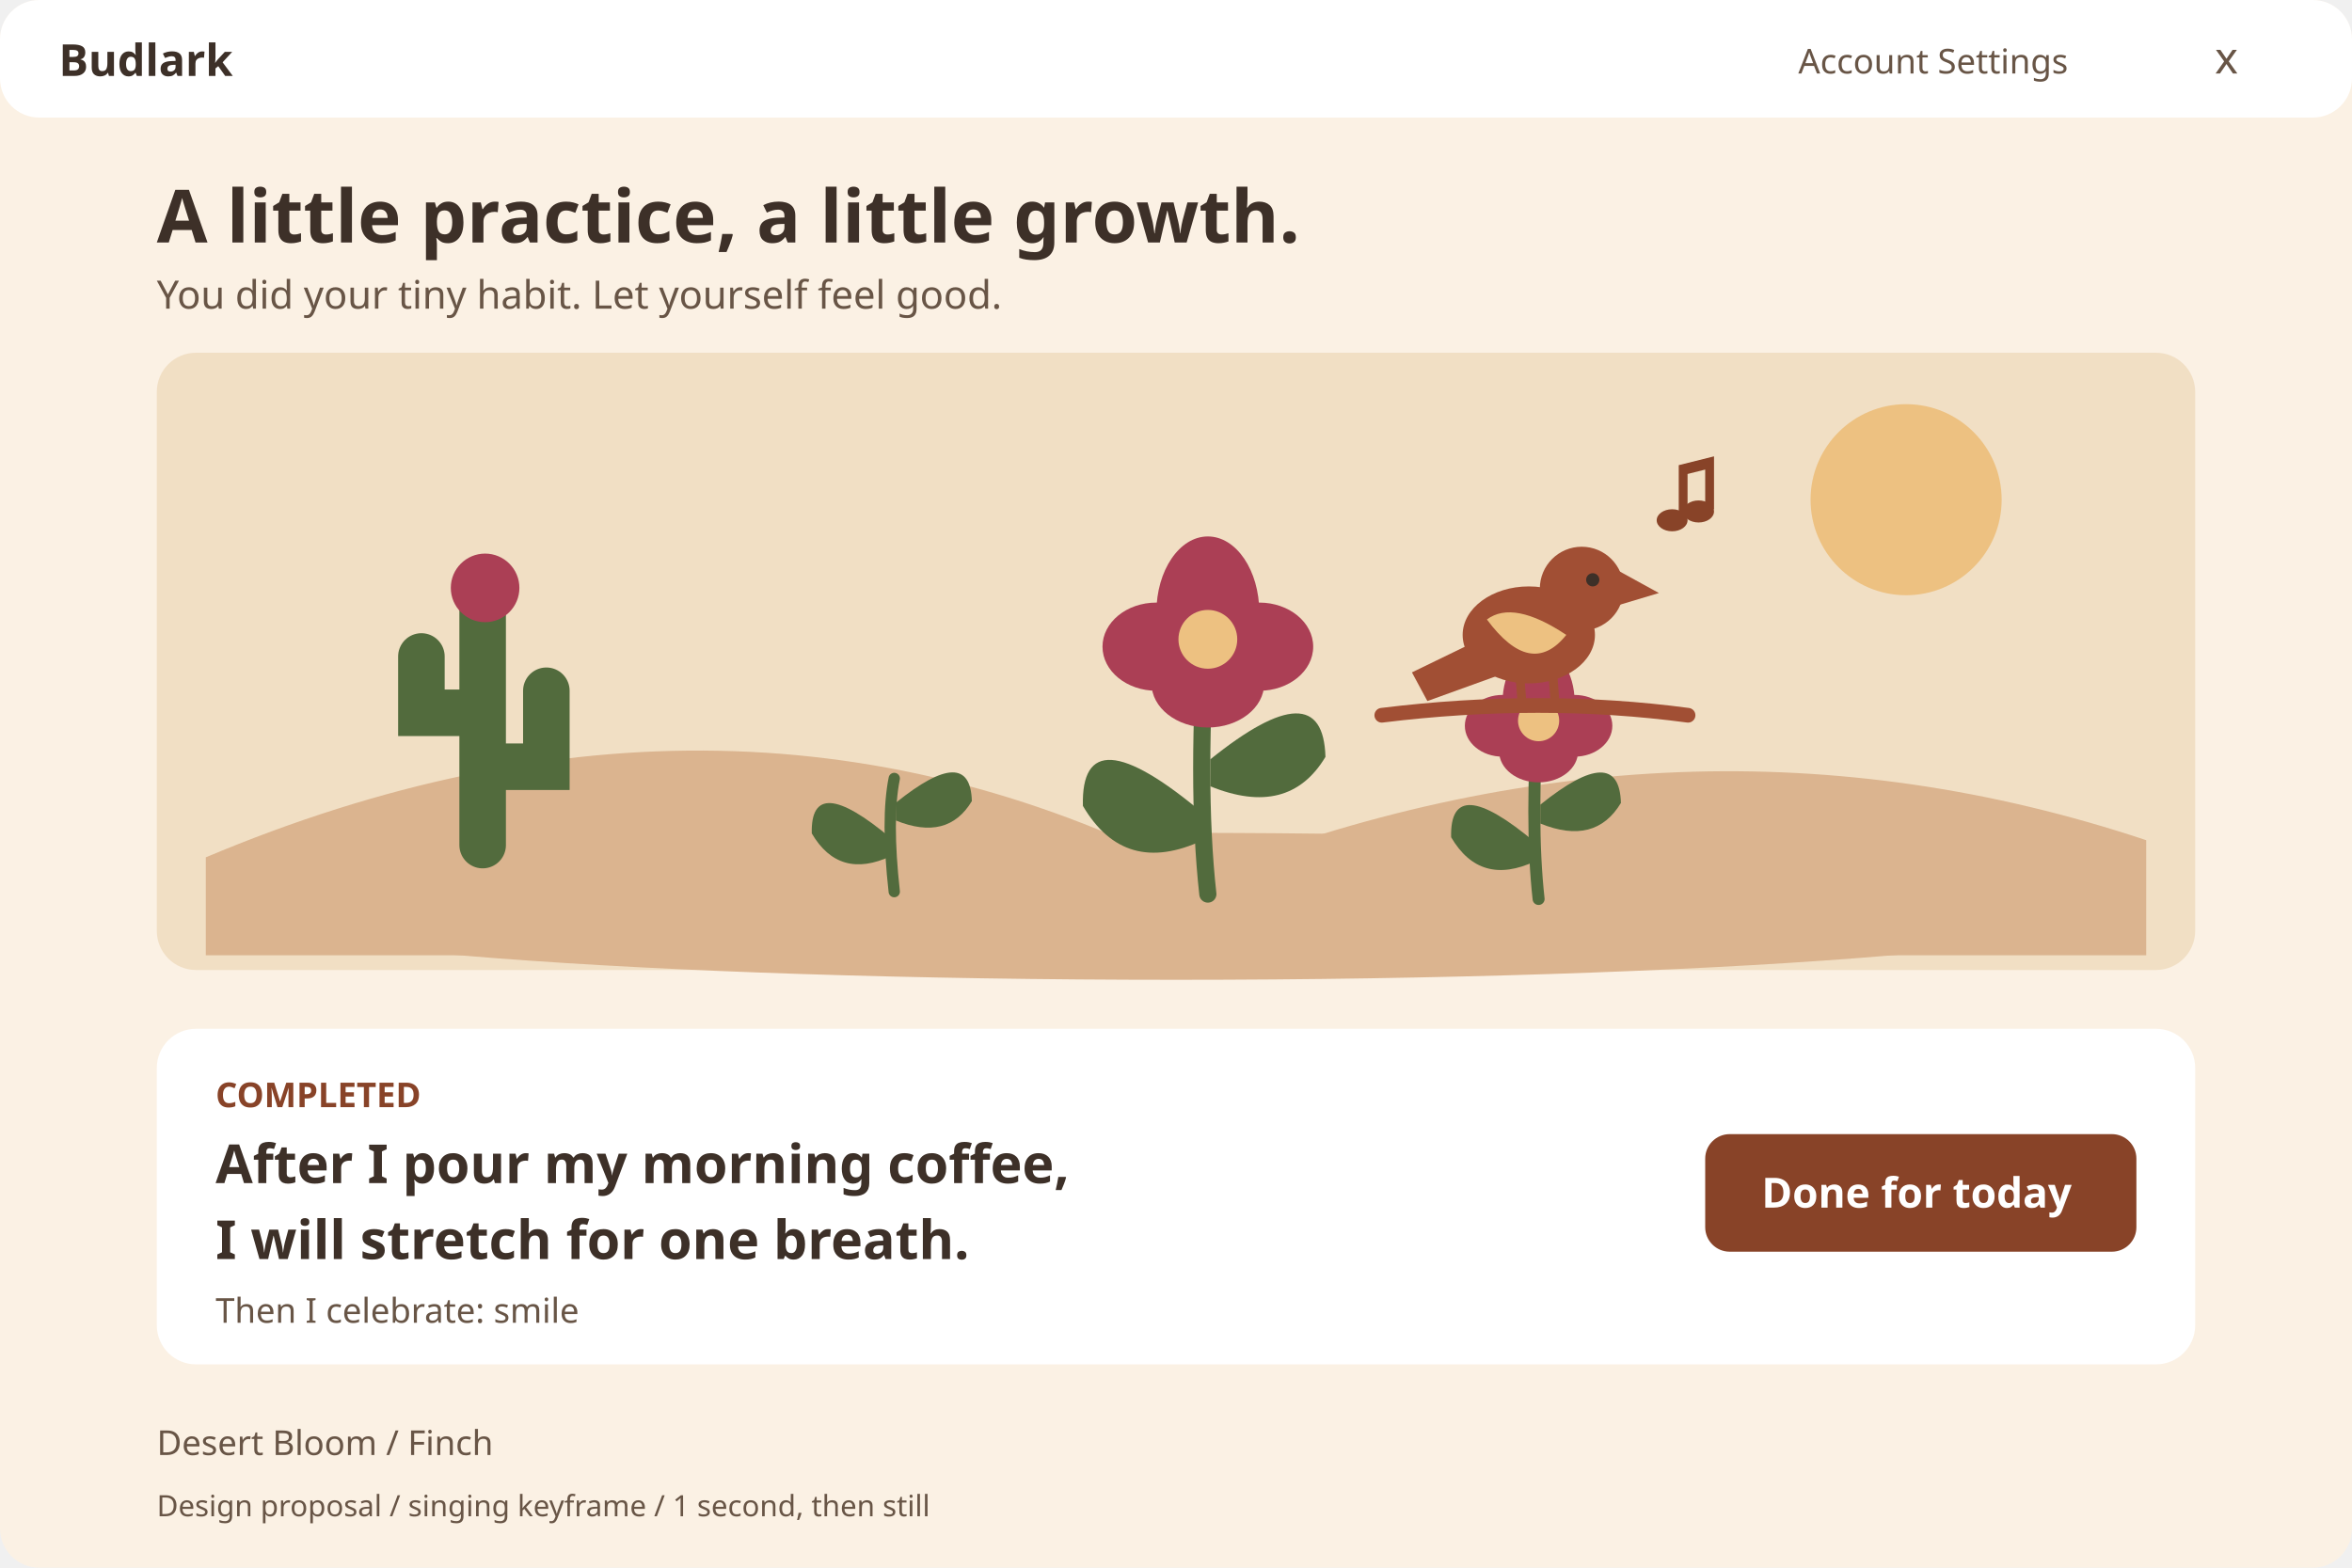
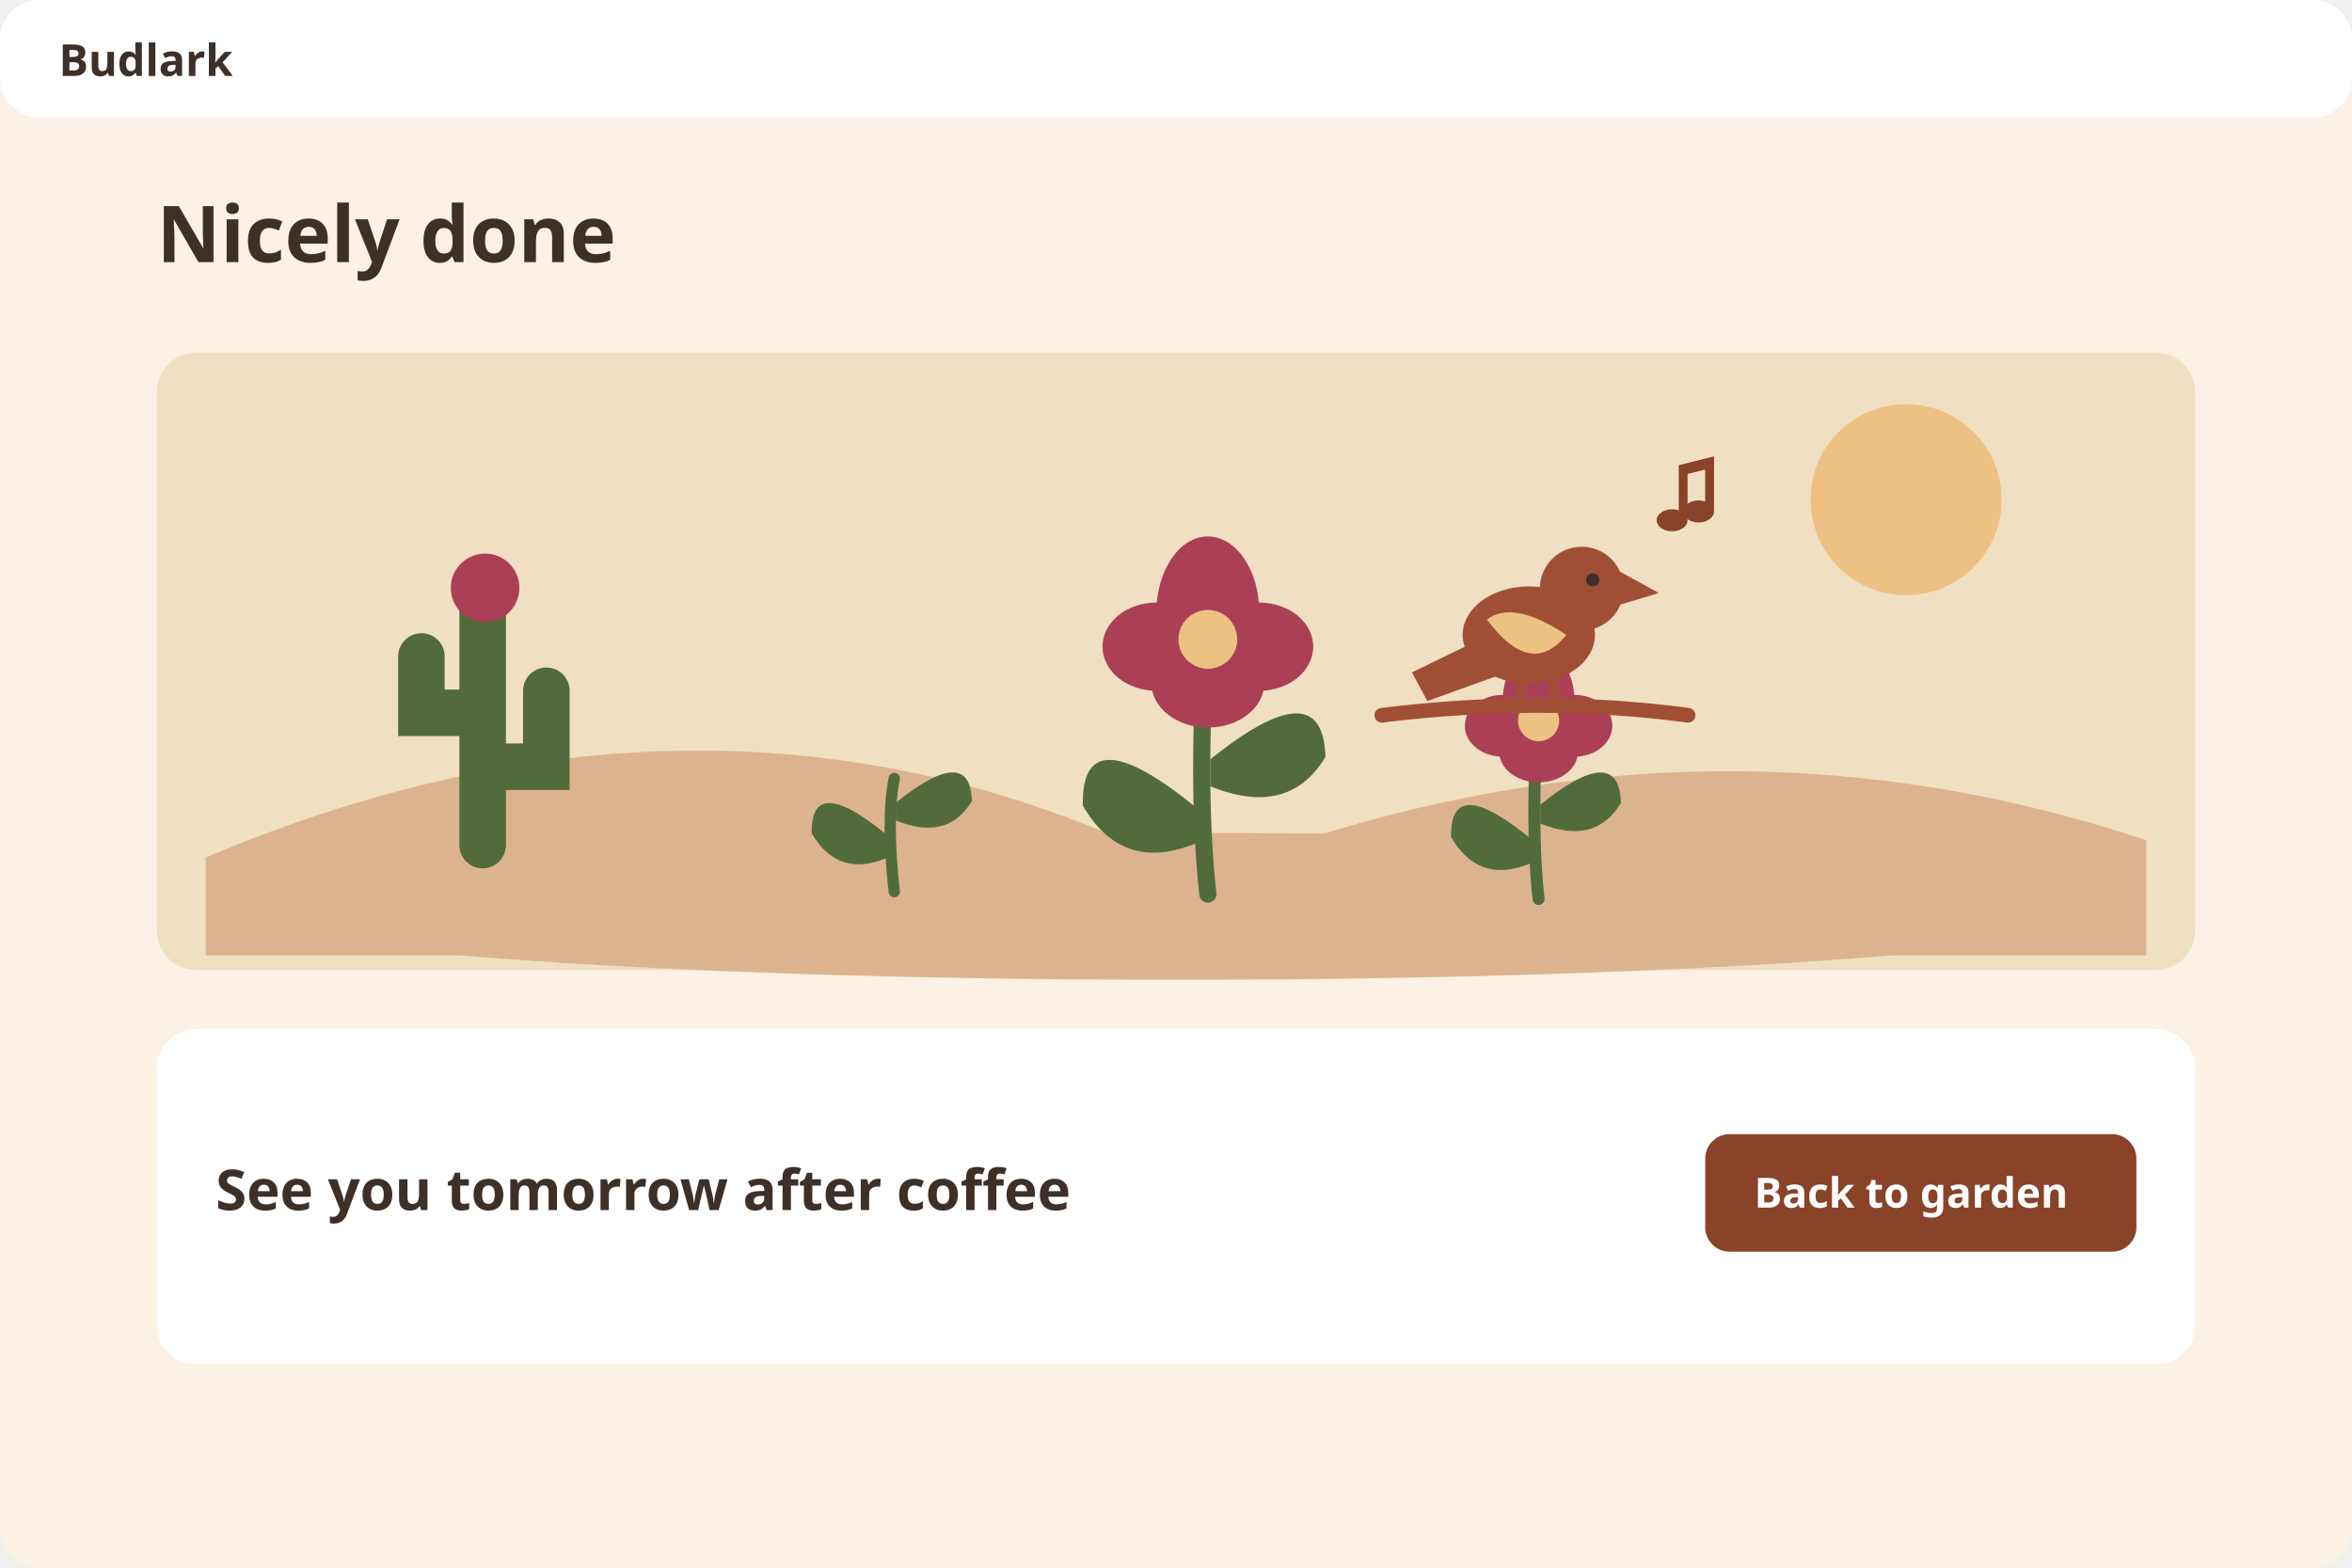
<svg xmlns="http://www.w3.org/2000/svg" width="960" height="640" viewBox="0 0 960 640" role="img" aria-labelledby="title description">
  <g font-family="Segoe UI, Aptos, Calibri, sans-serif">
    <rect width="960" height="640" rx="16" fill="#FBF1E4" />
    <rect x="0" y="0" width="960" height="48" rx="16" fill="#FFFFFF" />
    <text x="24" y="31" font-size="18" fill="#3D3028" font-weight="650">Budlark</text>
-     <text x="734" y="30" font-size="14" fill="#685546" font-weight="400">Account   Settings</text>
-     <text x="904" y="30" font-size="18" fill="#685546" font-weight="400">x</text>
-     <text x="64" y="99" font-size="30" fill="#3D3028" font-weight="650">A little practice, a little growth.</text>
-     <text x="64" y="126" font-size="16" fill="#685546" font-weight="400">You did your tiny habit. Let yourself feel good.</text>
+     <g data-role="heading">
+       <text x="64" y="107" font-size="32" fill="#3D3028" font-weight="650">Nicely done</text>
+     </g>
    <rect x="64" y="144" width="832" height="252" rx="16" fill="#F1DFC4" />
    <ellipse cx="480" cy="370" rx="392" ry="30" fill="#DBB48F" />
    <circle cx="778" cy="204" r="39" fill="#EDC181" />
    <path d="M84 350 Q300 259 490 358 Q687 280 876 343 L876 390 L84 390 Z" fill="#DBB48F" />
    <path d="M197 345 V247 M197 291 H172 V268 M197 313 H223 V282" stroke="#526B3D" stroke-width="19" fill="none" stroke-linecap="round" />
    <circle cx="198" cy="240" r="14" fill="#AB3F55" />
    <g data-growth="sprout" transform="translate(365 364) scale(0.66)">
      <ellipse cy="6" rx="43" ry="10" fill="#DBB48F" />
      <path d="M0 0 Q-5-45 0 -70" stroke="#526B3D" stroke-width="7" fill="none" stroke-linecap="round" />
      <path d="M-2-33 Q-52-75-51-36 Q-34-7-2-22 Z" fill="#526B3D" />
      <path d="M1-55 Q47-92 48-56 Q33-31 1-44 Z" fill="#526B3D" />
    </g>
    <g data-growth="bloom" transform="translate(493 365) scale(1)">
      <ellipse cy="6" rx="43" ry="10" fill="#DBB48F" />
      <path d="M0 0 Q-5-45 0 -115" stroke="#526B3D" stroke-width="7" fill="none" stroke-linecap="round" />
      <path d="M-2-33 Q-52-75-51-36 Q-34-7-2-22 Z" fill="#526B3D" />
      <path d="M1-55 Q47-92 48-56 Q33-31 1-44 Z" fill="#526B3D" />
      <g fill="#AB3F55">
        <ellipse cy="-115" rx="21" ry="31" />
        <ellipse cx="-21" cy="-101" rx="22" ry="18" />
        <ellipse cx="21" cy="-101" rx="22" ry="18" />
        <ellipse cy="-86" rx="23" ry="18" />
      </g>
      <circle cy="-104" r="12" fill="#EDC181" />
    </g>
    <g data-growth="bloom" transform="translate(628 367) scale(0.7)">
      <ellipse cy="6" rx="43" ry="10" fill="#DBB48F" />
      <path d="M0 0 Q-5-45 0 -115" stroke="#526B3D" stroke-width="7" fill="none" stroke-linecap="round" />
      <path d="M-2-33 Q-52-75-51-36 Q-34-7-2-22 Z" fill="#526B3D" />
      <path d="M1-55 Q47-92 48-56 Q33-31 1-44 Z" fill="#526B3D" />
      <g fill="#AB3F55">
        <ellipse cy="-115" rx="21" ry="31" />
        <ellipse cx="-21" cy="-101" rx="22" ry="18" />
        <ellipse cx="21" cy="-101" rx="22" ry="18" />
        <ellipse cy="-86" rx="23" ry="18" />
      </g>
      <circle cy="-104" r="12" fill="#EDC181" />
    </g>
    <path d="M564 292 Q629 284 689 292" stroke="#A14F34" stroke-width="6" fill="none" stroke-linecap="round" />
    <g data-bird="Finch" transform="translate(624 252) scale(0.9)">
      <path d="M-18 8 L-53 25 L-46 38 L-10 25 Z" fill="#A14F34" />
      <ellipse cx="0" cy="8" rx="30" ry="22" fill="#A14F34" />
      <circle cx="24" cy="-13" r="19" fill="#A14F34" />
      <path d="M39-22 L59-11 L39-5 Z" fill="#A14F34" />
      <path d="M-19 1 Q-7-8 17 8 Q1 28-19 1 Z" fill="#EDC181" />
      <circle cx="29" cy="-17" r="3" fill="#3D3028" />
      <path d="M-4 27 L-3 40 L5 40 M11 27 L12 40 L20 40" fill="none" stroke="#A14F34" stroke-width="4" stroke-linecap="round" />
      <g fill="#884328">
        <path d="M68-45 v-24 l16-4 v24 h-4 v-18 l-8 2 v20 Z" />
        <ellipse cx="65" cy="-44" rx="7" ry="5" />
        <ellipse cx="77" cy="-48" rx="7" ry="5" />
      </g>
    </g>
    <rect x="64" y="420" width="832" height="137" rx="16" fill="#FFFFFF" />
-     <text x="88" y="452" font-size="14" fill="#884328" font-weight="700">COMPLETED</text>
-     <text x="88" y="483" font-size="22" fill="#3D3028" font-weight="600">After I pour my morning coffee,</text>
-     <text x="88" y="514" font-size="22" fill="#3D3028" font-weight="600">I will stretch for one breath.</text>
-     <text x="88" y="540" font-size="14" fill="#685546" font-weight="400">Then I celebrate: smile</text>
-     <rect x="696" y="463" width="176" height="48" rx="10" fill="#884328" />
-     <text x="719" y="493" font-size="17" fill="#FFFFFF" font-weight="600">Done for today</text>
-     <text x="64" y="594" font-size="14" fill="#685546" font-weight="400">Desert Bloom / Finch</text>
-     <text x="64" y="619" font-size="12" fill="#685546" font-weight="400">Design proposal / singing keyframe / 1 second, then still</text>
+     <text x="88" y="494" font-size="23" fill="#3D3028" font-weight="600">See you tomorrow after coffee</text>
+     <g data-role="primary-action">
+       <rect x="696" y="463" width="176" height="48" rx="10" fill="#884328" />
+       <text x="716" y="493" font-size="17" fill="#FFFFFF" font-weight="600">Back to garden</text>
+     </g>
  </g>
</svg>
